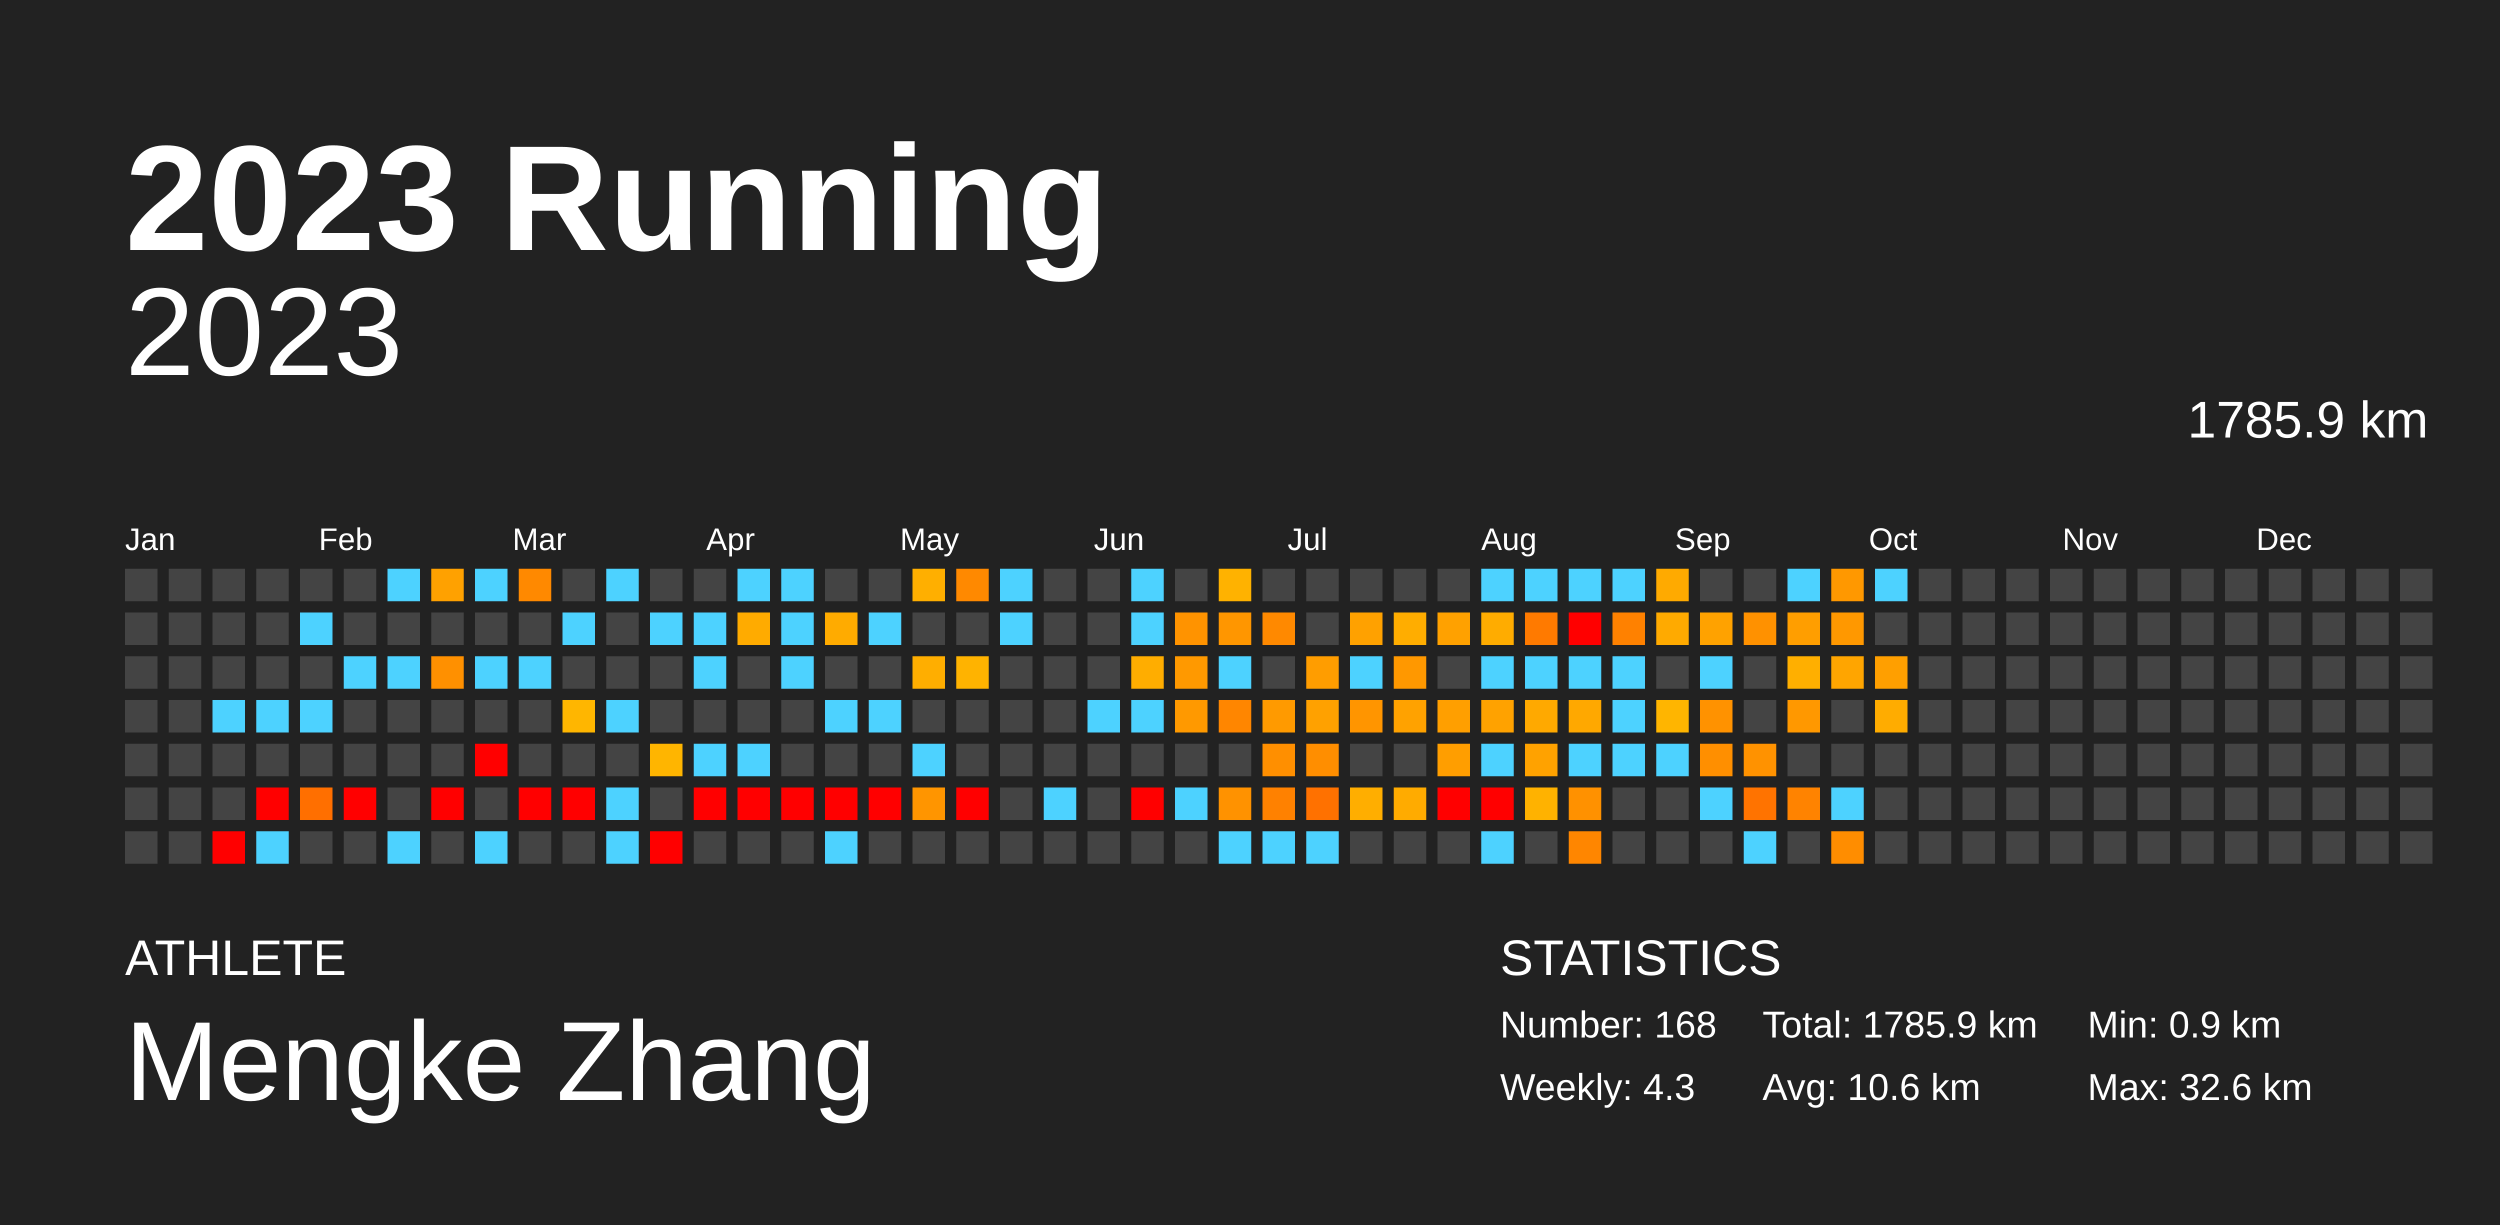
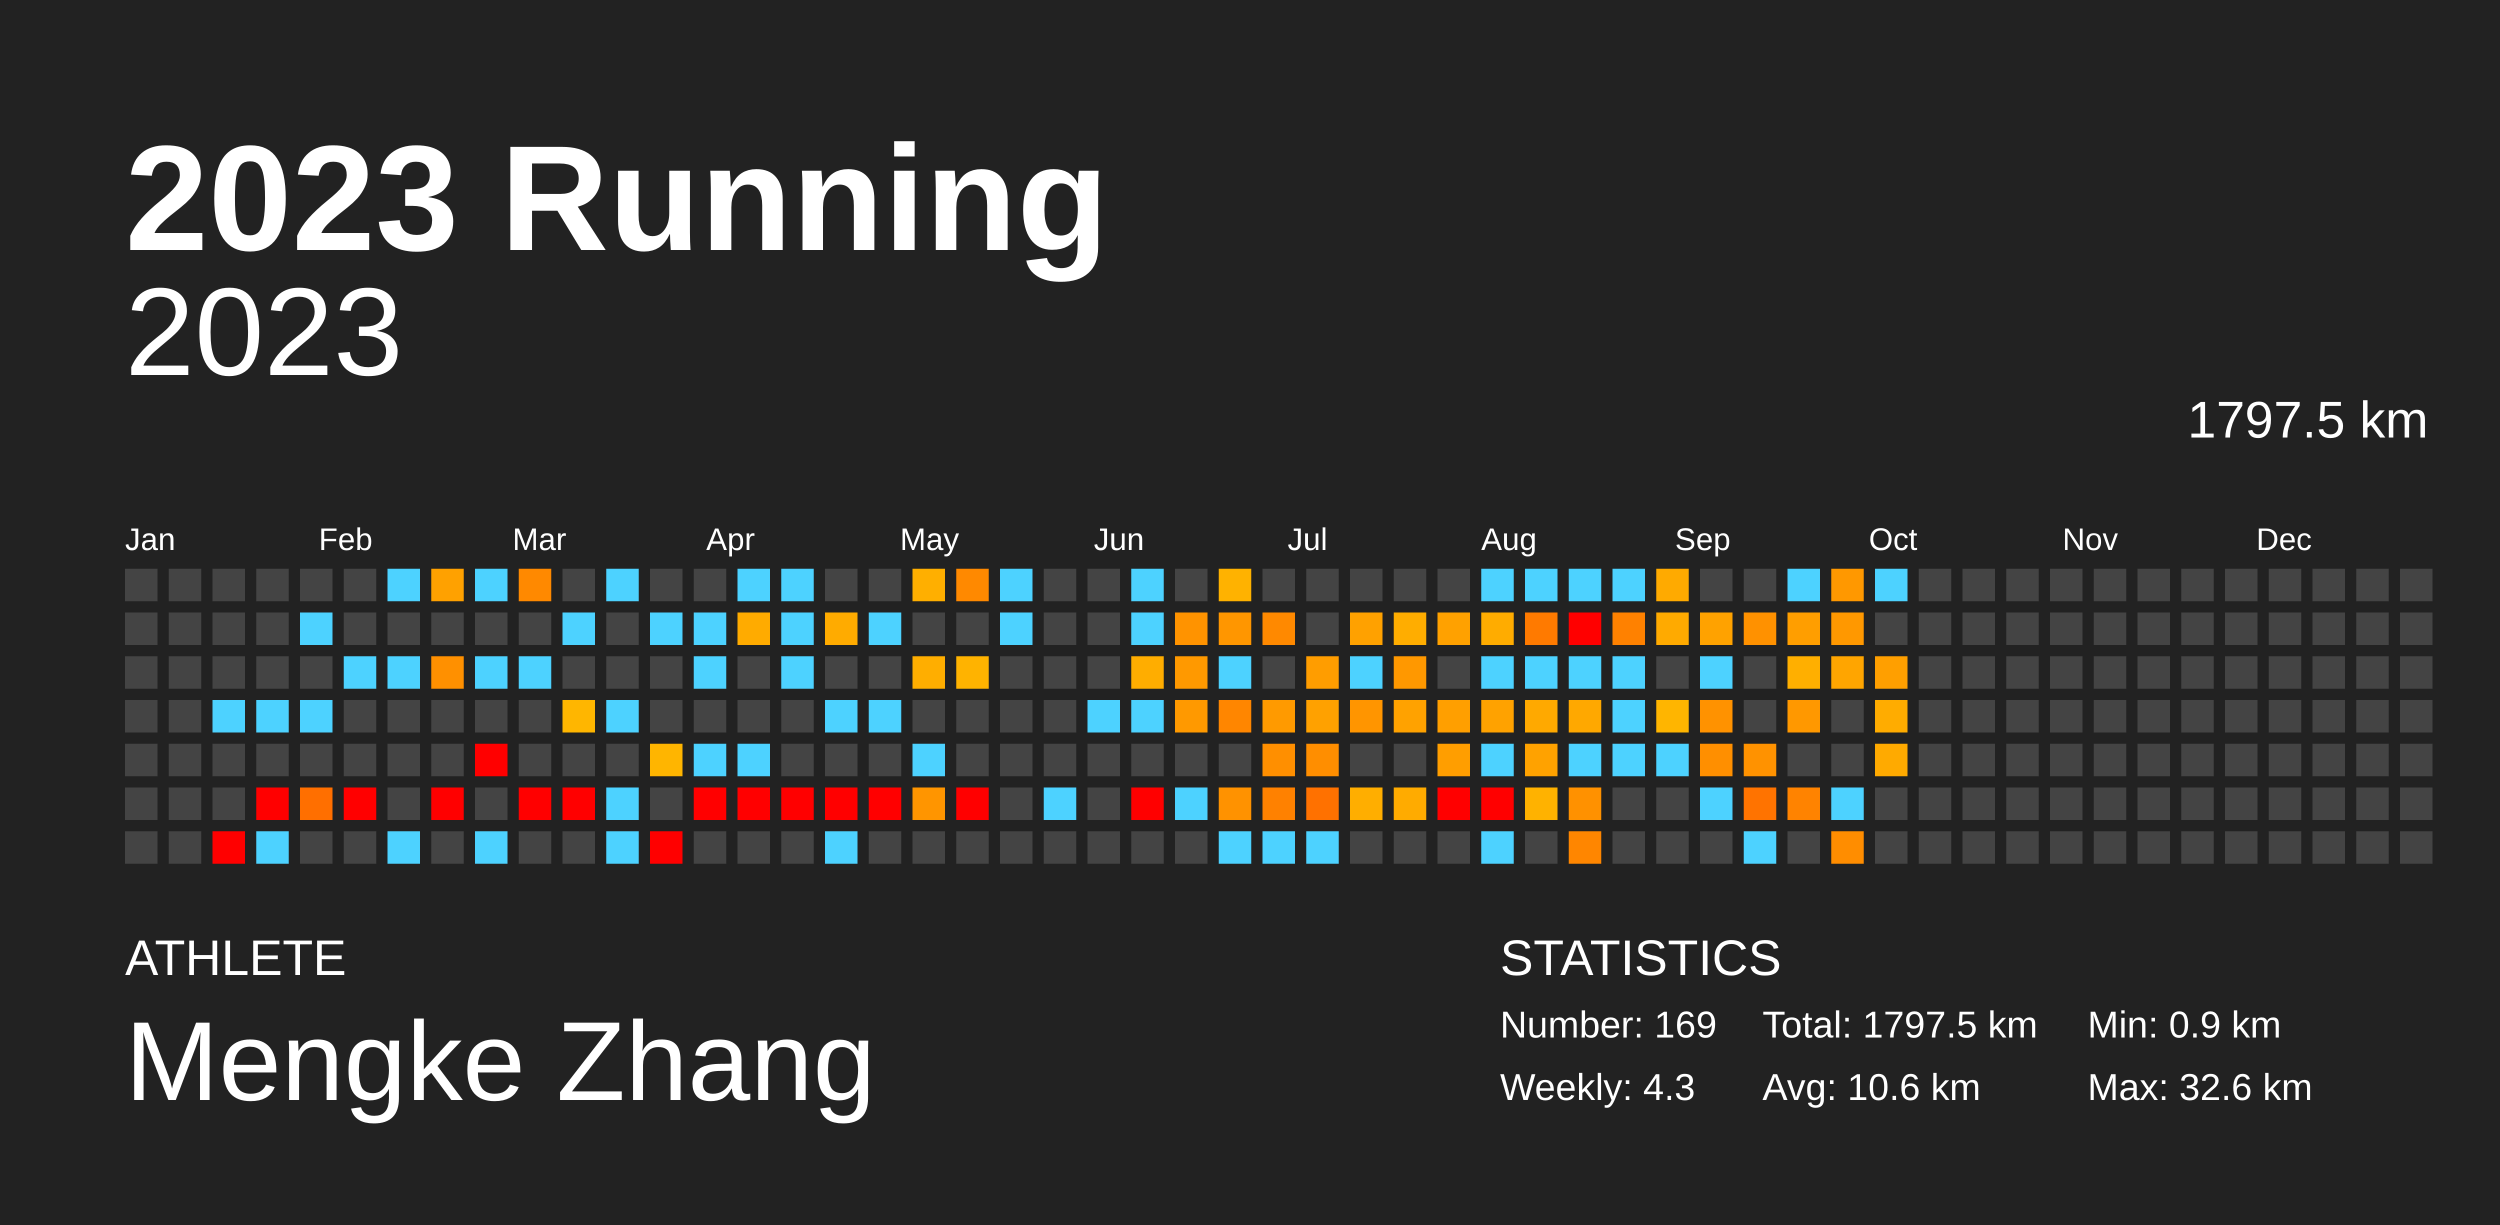
<svg xmlns="http://www.w3.org/2000/svg" baseProfile="full" height="98mm" version="1.1" viewBox="0,0,200,98" width="200mm">
  <defs />
  <rect fill="#222222" height="98" width="200" x="0" y="0" />
  <text fill="#FFFFFF" style="font-size:12px; font-family:Arial; font-weight:bold;" x="10" y="20">2023 Running</text>
  <text fill="#FFFFFF" style="font-size:4px; font-family:Arial" x="10" y="78">ATHLETE</text>
  <text fill="#FFFFFF" style="font-size:9px; font-family:Arial" x="10" y="88">Mengke Zhang</text>
  <text fill="#FFFFFF" style="font-size:4px; font-family:Arial" x="120" y="78">STATISTICS</text>
-   <text fill="#FFFFFF" style="font-size:3px; font-family:Arial" x="120" y="83">Number: 168</text>
+   <text fill="#FFFFFF" style="font-size:3px; font-family:Arial" x="120" y="83">Number: 169</text>
  <text fill="#FFFFFF" style="font-size:3px; font-family:Arial" x="120" y="88">Weekly: 4.3</text>
-   <text fill="#FFFFFF" style="font-size:3px; font-family:Arial" x="141" y="83">Total: 1785.9 km</text>
+   <text fill="#FFFFFF" style="font-size:3px; font-family:Arial" x="141" y="83">Total: 1797.5 km</text>
  <text fill="#FFFFFF" style="font-size:3px; font-family:Arial" x="141" y="88">Avg: 10.6 km</text>
  <text fill="#FFFFFF" style="font-size:3px; font-family:Arial" x="167" y="83">Min: 0.9 km</text>
  <text fill="#FFFFFF" style="font-size:3px; font-family:Arial" x="167" y="88">Max: 32.6 km</text>
  <text alignment-baseline="hanging" fill="#FFFFFF" style="font-size:10.0px; font-family:Arial;" x="10" y="30">2023</text>
-   <text alignment-baseline="hanging" fill="#FFFFFF" style="font-size:4.125px; font-family:Arial;" x="175" y="35">1785.9 km</text>
+   <text alignment-baseline="hanging" fill="#FFFFFF" style="font-size:4.125px; font-family:Arial;" x="175" y="35">1797.5 km</text>
  <text fill="#FFFFFF" style="font-size:2.5px; font-family:Arial" x="10.0" y="44">Jan</text>
  <text fill="#FFFFFF" style="font-size:2.5px; font-family:Arial" x="25.5" y="44">Feb</text>
  <text fill="#FFFFFF" style="font-size:2.5px; font-family:Arial" x="41.0" y="44">Mar</text>
  <text fill="#FFFFFF" style="font-size:2.5px; font-family:Arial" x="56.5" y="44">Apr</text>
  <text fill="#FFFFFF" style="font-size:2.5px; font-family:Arial" x="72.0" y="44">May</text>
  <text fill="#FFFFFF" style="font-size:2.5px; font-family:Arial" x="87.5" y="44">Jun</text>
  <text fill="#FFFFFF" style="font-size:2.5px; font-family:Arial" x="103.0" y="44">Jul</text>
  <text fill="#FFFFFF" style="font-size:2.5px; font-family:Arial" x="118.5" y="44">Aug</text>
  <text fill="#FFFFFF" style="font-size:2.5px; font-family:Arial" x="134.0" y="44">Sep</text>
  <text fill="#FFFFFF" style="font-size:2.5px; font-family:Arial" x="149.5" y="44">Oct</text>
  <text fill="#FFFFFF" style="font-size:2.5px; font-family:Arial" x="165.0" y="44">Nov</text>
  <text fill="#FFFFFF" style="font-size:2.5px; font-family:Arial" x="180.5" y="44">Dec</text>
  <rect fill="#444444" height="2.6" width="2.6" x="10.0" y="45.5" />
  <rect fill="#444444" height="2.6" width="2.6" x="10.0" y="49.0" />
  <rect fill="#444444" height="2.6" width="2.6" x="10.0" y="52.5" />
  <rect fill="#444444" height="2.6" width="2.6" x="10.0" y="56.0" />
  <rect fill="#444444" height="2.6" width="2.6" x="10.0" y="59.5" />
  <rect fill="#444444" height="2.6" width="2.6" x="10.0" y="63.0" />
  <rect fill="#444444" height="2.6" width="2.6" x="10.0" y="66.5" />
  <rect fill="#444444" height="2.6" width="2.6" x="13.5" y="45.5" />
  <rect fill="#444444" height="2.6" width="2.6" x="13.5" y="49.0" />
  <rect fill="#444444" height="2.6" width="2.6" x="13.5" y="52.5" />
  <rect fill="#444444" height="2.6" width="2.6" x="13.5" y="56.0" />
  <rect fill="#444444" height="2.6" width="2.6" x="13.5" y="59.5" />
  <rect fill="#444444" height="2.6" width="2.6" x="13.5" y="63.0" />
  <rect fill="#444444" height="2.6" width="2.6" x="13.5" y="66.5" />
  <rect fill="#444444" height="2.6" width="2.6" x="17.0" y="45.5" />
  <rect fill="#444444" height="2.6" width="2.6" x="17.0" y="49.0" />
  <rect fill="#444444" height="2.6" width="2.6" x="17.0" y="52.5" />
  <rect fill="#4dd2ff" height="2.6" width="2.6" x="17.0" y="56.0" />
  <rect fill="#444444" height="2.6" width="2.6" x="17.0" y="59.5" />
  <rect fill="#444444" height="2.6" width="2.6" x="17.0" y="63.0" />
  <rect fill="red" height="2.6" width="2.6" x="17.0" y="66.5" />
  <rect fill="#444444" height="2.6" width="2.6" x="20.5" y="45.5" />
  <rect fill="#444444" height="2.6" width="2.6" x="20.5" y="49.0" />
  <rect fill="#444444" height="2.6" width="2.6" x="20.5" y="52.5" />
  <rect fill="#4dd2ff" height="2.6" width="2.6" x="20.5" y="56.0" />
  <rect fill="#444444" height="2.6" width="2.6" x="20.5" y="59.5" />
  <rect fill="red" height="2.6" width="2.6" x="20.5" y="63.0" />
  <rect fill="#4dd2ff" height="2.6" width="2.6" x="20.5" y="66.5" />
  <rect fill="#444444" height="2.6" width="2.6" x="24.0" y="45.5" />
  <rect fill="#4dd2ff" height="2.6" width="2.6" x="24.0" y="49.0" />
  <rect fill="#444444" height="2.6" width="2.6" x="24.0" y="52.5" />
  <rect fill="#4dd2ff" height="2.6" width="2.6" x="24.0" y="56.0" />
  <rect fill="#444444" height="2.6" width="2.6" x="24.0" y="59.5" />
  <rect fill="#ff6f00" height="2.6" width="2.6" x="24.0" y="63.0" />
  <rect fill="#444444" height="2.6" width="2.6" x="24.0" y="66.5" />
  <rect fill="#444444" height="2.6" width="2.6" x="27.5" y="45.5" />
  <rect fill="#444444" height="2.6" width="2.6" x="27.5" y="49.0" />
  <rect fill="#4dd2ff" height="2.6" width="2.6" x="27.5" y="52.5" />
  <rect fill="#444444" height="2.6" width="2.6" x="27.5" y="56.0" />
  <rect fill="#444444" height="2.6" width="2.6" x="27.5" y="59.5" />
  <rect fill="red" height="2.6" width="2.6" x="27.5" y="63.0" />
  <rect fill="#444444" height="2.6" width="2.6" x="27.5" y="66.5" />
  <rect fill="#4dd2ff" height="2.6" width="2.6" x="31.0" y="45.5" />
  <rect fill="#444444" height="2.6" width="2.6" x="31.0" y="49.0" />
  <rect fill="#4dd2ff" height="2.6" width="2.6" x="31.0" y="52.5" />
  <rect fill="#444444" height="2.6" width="2.6" x="31.0" y="56.0" />
  <rect fill="#444444" height="2.6" width="2.6" x="31.0" y="59.5" />
  <rect fill="#444444" height="2.6" width="2.6" x="31.0" y="63.0" />
  <rect fill="#4dd2ff" height="2.6" width="2.6" x="31.0" y="66.5" />
  <rect fill="#ffa100" height="2.6" width="2.6" x="34.5" y="45.5" />
  <rect fill="#444444" height="2.6" width="2.6" x="34.5" y="49.0" />
  <rect fill="#ff9000" height="2.6" width="2.6" x="34.5" y="52.5" />
  <rect fill="#444444" height="2.6" width="2.6" x="34.5" y="56.0" />
  <rect fill="#444444" height="2.6" width="2.6" x="34.5" y="59.5" />
  <rect fill="red" height="2.6" width="2.6" x="34.5" y="63.0" />
  <rect fill="#444444" height="2.6" width="2.6" x="34.5" y="66.5" />
  <rect fill="#4dd2ff" height="2.6" width="2.6" x="38.0" y="45.5" />
  <rect fill="#444444" height="2.6" width="2.6" x="38.0" y="49.0" />
  <rect fill="#4dd2ff" height="2.6" width="2.6" x="38.0" y="52.5" />
  <rect fill="#444444" height="2.6" width="2.6" x="38.0" y="56.0" />
  <rect fill="red" height="2.6" width="2.6" x="38.0" y="59.5" />
  <rect fill="#444444" height="2.6" width="2.6" x="38.0" y="63.0" />
  <rect fill="#4dd2ff" height="2.6" width="2.6" x="38.0" y="66.5" />
  <rect fill="#ff8900" height="2.6" width="2.6" x="41.5" y="45.5" />
  <rect fill="#444444" height="2.6" width="2.6" x="41.5" y="49.0" />
  <rect fill="#4dd2ff" height="2.6" width="2.6" x="41.5" y="52.5" />
  <rect fill="#444444" height="2.6" width="2.6" x="41.5" y="56.0" />
  <rect fill="#444444" height="2.6" width="2.6" x="41.5" y="59.5" />
  <rect fill="red" height="2.6" width="2.6" x="41.5" y="63.0" />
  <rect fill="#444444" height="2.6" width="2.6" x="41.5" y="66.5" />
  <rect fill="#444444" height="2.6" width="2.6" x="45.0" y="45.5" />
  <rect fill="#4dd2ff" height="2.6" width="2.6" x="45.0" y="49.0" />
  <rect fill="#444444" height="2.6" width="2.6" x="45.0" y="52.5" />
  <rect fill="#ffb600" height="2.6" width="2.6" x="45.0" y="56.0" />
  <rect fill="#444444" height="2.6" width="2.6" x="45.0" y="59.5" />
  <rect fill="red" height="2.6" width="2.6" x="45.0" y="63.0" />
  <rect fill="#444444" height="2.6" width="2.6" x="45.0" y="66.5" />
  <rect fill="#4dd2ff" height="2.6" width="2.6" x="48.5" y="45.5" />
  <rect fill="#444444" height="2.6" width="2.6" x="48.5" y="49.0" />
  <rect fill="#444444" height="2.6" width="2.6" x="48.5" y="52.5" />
  <rect fill="#4dd2ff" height="2.6" width="2.6" x="48.5" y="56.0" />
  <rect fill="#444444" height="2.6" width="2.6" x="48.5" y="59.5" />
  <rect fill="#4dd2ff" height="2.6" width="2.6" x="48.5" y="63.0" />
  <rect fill="#4dd2ff" height="2.6" width="2.6" x="48.5" y="66.5" />
  <rect fill="#444444" height="2.6" width="2.6" x="52.0" y="45.5" />
  <rect fill="#4dd2ff" height="2.6" width="2.6" x="52.0" y="49.0" />
  <rect fill="#444444" height="2.6" width="2.6" x="52.0" y="52.5" />
  <rect fill="#444444" height="2.6" width="2.6" x="52.0" y="56.0" />
  <rect fill="#ffb500" height="2.6" width="2.6" x="52.0" y="59.5" />
  <rect fill="#444444" height="2.6" width="2.6" x="52.0" y="63.0" />
  <rect fill="red" height="2.6" width="2.6" x="52.0" y="66.5" />
  <rect fill="#444444" height="2.6" width="2.6" x="55.5" y="45.5" />
  <rect fill="#4dd2ff" height="2.6" width="2.6" x="55.5" y="49.0" />
  <rect fill="#4dd2ff" height="2.6" width="2.6" x="55.5" y="52.5" />
  <rect fill="#444444" height="2.6" width="2.6" x="55.5" y="56.0" />
  <rect fill="#4dd2ff" height="2.6" width="2.6" x="55.5" y="59.5" />
  <rect fill="red" height="2.6" width="2.6" x="55.5" y="63.0" />
  <rect fill="#444444" height="2.6" width="2.6" x="55.5" y="66.5" />
  <rect fill="#4dd2ff" height="2.6" width="2.6" x="59.0" y="45.5" />
  <rect fill="#ffab00" height="2.6" width="2.6" x="59.0" y="49.0" />
  <rect fill="#444444" height="2.6" width="2.6" x="59.0" y="52.5" />
  <rect fill="#444444" height="2.6" width="2.6" x="59.0" y="56.0" />
  <rect fill="#4dd2ff" height="2.6" width="2.6" x="59.0" y="59.5" />
  <rect fill="red" height="2.6" width="2.6" x="59.0" y="63.0" />
  <rect fill="#444444" height="2.6" width="2.6" x="59.0" y="66.5" />
  <rect fill="#4dd2ff" height="2.6" width="2.6" x="62.5" y="45.5" />
  <rect fill="#4dd2ff" height="2.6" width="2.6" x="62.5" y="49.0" />
  <rect fill="#4dd2ff" height="2.6" width="2.6" x="62.5" y="52.5" />
  <rect fill="#444444" height="2.6" width="2.6" x="62.5" y="56.0" />
  <rect fill="#444444" height="2.6" width="2.6" x="62.5" y="59.5" />
  <rect fill="red" height="2.6" width="2.6" x="62.5" y="63.0" />
  <rect fill="#444444" height="2.6" width="2.6" x="62.5" y="66.5" />
  <rect fill="#444444" height="2.6" width="2.6" x="66.0" y="45.5" />
  <rect fill="#ffab00" height="2.6" width="2.6" x="66.0" y="49.0" />
  <rect fill="#444444" height="2.6" width="2.6" x="66.0" y="52.5" />
  <rect fill="#4dd2ff" height="2.6" width="2.6" x="66.0" y="56.0" />
  <rect fill="#444444" height="2.6" width="2.6" x="66.0" y="59.5" />
  <rect fill="red" height="2.6" width="2.6" x="66.0" y="63.0" />
  <rect fill="#4dd2ff" height="2.6" width="2.6" x="66.0" y="66.5" />
  <rect fill="#444444" height="2.6" width="2.6" x="69.5" y="45.5" />
  <rect fill="#4dd2ff" height="2.6" width="2.6" x="69.5" y="49.0" />
  <rect fill="#444444" height="2.6" width="2.6" x="69.5" y="52.5" />
  <rect fill="#4dd2ff" height="2.6" width="2.6" x="69.5" y="56.0" />
  <rect fill="#444444" height="2.6" width="2.6" x="69.5" y="59.5" />
  <rect fill="red" height="2.6" width="2.6" x="69.5" y="63.0" />
  <rect fill="#444444" height="2.6" width="2.6" x="69.5" y="66.5" />
  <rect fill="#ffaf00" height="2.6" width="2.6" x="73.0" y="45.5" />
  <rect fill="#444444" height="2.6" width="2.6" x="73.0" y="49.0" />
  <rect fill="#ffae00" height="2.6" width="2.6" x="73.0" y="52.5" />
  <rect fill="#444444" height="2.6" width="2.6" x="73.0" y="56.0" />
  <rect fill="#4dd2ff" height="2.6" width="2.6" x="73.0" y="59.5" />
  <rect fill="#ff9500" height="2.6" width="2.6" x="73.0" y="63.0" />
  <rect fill="#444444" height="2.6" width="2.6" x="73.0" y="66.5" />
  <rect fill="#ff8900" height="2.6" width="2.6" x="76.5" y="45.5" />
  <rect fill="#444444" height="2.6" width="2.6" x="76.5" y="49.0" />
  <rect fill="#ffb300" height="2.6" width="2.6" x="76.5" y="52.5" />
  <rect fill="#444444" height="2.6" width="2.6" x="76.5" y="56.0" />
  <rect fill="#444444" height="2.6" width="2.6" x="76.5" y="59.5" />
  <rect fill="red" height="2.6" width="2.6" x="76.5" y="63.0" />
  <rect fill="#444444" height="2.6" width="2.6" x="76.5" y="66.5" />
  <rect fill="#4dd2ff" height="2.6" width="2.6" x="80.0" y="45.5" />
  <rect fill="#4dd2ff" height="2.6" width="2.6" x="80.0" y="49.0" />
  <rect fill="#444444" height="2.6" width="2.6" x="80.0" y="52.5" />
  <rect fill="#444444" height="2.6" width="2.6" x="80.0" y="56.0" />
  <rect fill="#444444" height="2.6" width="2.6" x="80.0" y="59.5" />
  <rect fill="#444444" height="2.6" width="2.6" x="80.0" y="63.0" />
  <rect fill="#444444" height="2.6" width="2.6" x="80.0" y="66.5" />
  <rect fill="#444444" height="2.6" width="2.6" x="83.5" y="45.5" />
  <rect fill="#444444" height="2.6" width="2.6" x="83.5" y="49.0" />
  <rect fill="#444444" height="2.6" width="2.6" x="83.5" y="52.5" />
  <rect fill="#444444" height="2.6" width="2.6" x="83.5" y="56.0" />
  <rect fill="#444444" height="2.6" width="2.6" x="83.5" y="59.5" />
  <rect fill="#4dd2ff" height="2.6" width="2.6" x="83.5" y="63.0" />
  <rect fill="#444444" height="2.6" width="2.6" x="83.5" y="66.5" />
  <rect fill="#444444" height="2.6" width="2.6" x="87.0" y="45.5" />
  <rect fill="#444444" height="2.6" width="2.6" x="87.0" y="49.0" />
  <rect fill="#444444" height="2.6" width="2.6" x="87.0" y="52.5" />
  <rect fill="#4dd2ff" height="2.6" width="2.6" x="87.0" y="56.0" />
  <rect fill="#444444" height="2.6" width="2.6" x="87.0" y="59.5" />
  <rect fill="#444444" height="2.6" width="2.6" x="87.0" y="63.0" />
  <rect fill="#444444" height="2.6" width="2.6" x="87.0" y="66.5" />
  <rect fill="#4dd2ff" height="2.6" width="2.6" x="90.5" y="45.5" />
  <rect fill="#4dd2ff" height="2.6" width="2.6" x="90.5" y="49.0" />
  <rect fill="#ffad00" height="2.6" width="2.6" x="90.5" y="52.5" />
  <rect fill="#4dd2ff" height="2.6" width="2.6" x="90.5" y="56.0" />
  <rect fill="#444444" height="2.6" width="2.6" x="90.5" y="59.5" />
  <rect fill="red" height="2.6" width="2.6" x="90.5" y="63.0" />
  <rect fill="#444444" height="2.6" width="2.6" x="90.5" y="66.5" />
  <rect fill="#444444" height="2.6" width="2.6" x="94.0" y="45.5" />
  <rect fill="#ff9300" height="2.6" width="2.6" x="94.0" y="49.0" />
  <rect fill="#ff9900" height="2.6" width="2.6" x="94.0" y="52.5" />
  <rect fill="#ff9900" height="2.6" width="2.6" x="94.0" y="56.0" />
  <rect fill="#444444" height="2.6" width="2.6" x="94.0" y="59.5" />
  <rect fill="#4dd2ff" height="2.6" width="2.6" x="94.0" y="63.0" />
  <rect fill="#444444" height="2.6" width="2.6" x="94.0" y="66.5" />
  <rect fill="#ffb200" height="2.6" width="2.6" x="97.5" y="45.5" />
  <rect fill="#ff9600" height="2.6" width="2.6" x="97.5" y="49.0" />
  <rect fill="#4dd2ff" height="2.6" width="2.6" x="97.5" y="52.5" />
  <rect fill="#ff8600" height="2.6" width="2.6" x="97.5" y="56.0" />
  <rect fill="#444444" height="2.6" width="2.6" x="97.5" y="59.5" />
  <rect fill="#ff9200" height="2.6" width="2.6" x="97.5" y="63.0" />
  <rect fill="#4dd2ff" height="2.6" width="2.6" x="97.5" y="66.5" />
  <rect fill="#444444" height="2.6" width="2.6" x="101.0" y="45.5" />
  <rect fill="#ff8900" height="2.6" width="2.6" x="101.0" y="49.0" />
  <rect fill="#444444" height="2.6" width="2.6" x="101.0" y="52.5" />
  <rect fill="#ff9a00" height="2.6" width="2.6" x="101.0" y="56.0" />
  <rect fill="#ff8f00" height="2.6" width="2.6" x="101.0" y="59.5" />
  <rect fill="#ff8100" height="2.6" width="2.6" x="101.0" y="63.0" />
  <rect fill="#4dd2ff" height="2.6" width="2.6" x="101.0" y="66.5" />
  <rect fill="#444444" height="2.6" width="2.6" x="104.5" y="45.5" />
  <rect fill="#444444" height="2.6" width="2.6" x="104.5" y="49.0" />
  <rect fill="#ff9d00" height="2.6" width="2.6" x="104.5" y="52.5" />
  <rect fill="#ffa100" height="2.6" width="2.6" x="104.5" y="56.0" />
  <rect fill="#ff8e00" height="2.6" width="2.6" x="104.5" y="59.5" />
  <rect fill="#ff7100" height="2.6" width="2.6" x="104.5" y="63.0" />
  <rect fill="#4dd2ff" height="2.6" width="2.6" x="104.5" y="66.5" />
  <rect fill="#444444" height="2.6" width="2.6" x="108.0" y="45.5" />
  <rect fill="#ffa100" height="2.6" width="2.6" x="108.0" y="49.0" />
  <rect fill="#4dd2ff" height="2.6" width="2.6" x="108.0" y="52.5" />
  <rect fill="#ff9500" height="2.6" width="2.6" x="108.0" y="56.0" />
  <rect fill="#444444" height="2.6" width="2.6" x="108.0" y="59.5" />
  <rect fill="#ffae00" height="2.6" width="2.6" x="108.0" y="63.0" />
  <rect fill="#444444" height="2.6" width="2.6" x="108.0" y="66.5" />
  <rect fill="#444444" height="2.6" width="2.6" x="111.5" y="45.5" />
  <rect fill="#ffad00" height="2.6" width="2.6" x="111.5" y="49.0" />
  <rect fill="#ff9800" height="2.6" width="2.6" x="111.5" y="52.5" />
  <rect fill="#ffa200" height="2.6" width="2.6" x="111.5" y="56.0" />
  <rect fill="#444444" height="2.6" width="2.6" x="111.5" y="59.5" />
  <rect fill="#ffab00" height="2.6" width="2.6" x="111.5" y="63.0" />
  <rect fill="#444444" height="2.6" width="2.6" x="111.5" y="66.5" />
  <rect fill="#444444" height="2.6" width="2.6" x="115.0" y="45.5" />
  <rect fill="#ffa100" height="2.6" width="2.6" x="115.0" y="49.0" />
  <rect fill="#444444" height="2.6" width="2.6" x="115.0" y="52.5" />
  <rect fill="#ff9f00" height="2.6" width="2.6" x="115.0" y="56.0" />
  <rect fill="#ff9e00" height="2.6" width="2.6" x="115.0" y="59.5" />
  <rect fill="red" height="2.6" width="2.6" x="115.0" y="63.0" />
  <rect fill="#444444" height="2.6" width="2.6" x="115.0" y="66.5" />
  <rect fill="#4dd2ff" height="2.6" width="2.6" x="118.5" y="45.5" />
  <rect fill="#ffac00" height="2.6" width="2.6" x="118.5" y="49.0" />
  <rect fill="#4dd2ff" height="2.6" width="2.6" x="118.5" y="52.5" />
  <rect fill="#ffa200" height="2.6" width="2.6" x="118.5" y="56.0" />
  <rect fill="#4dd2ff" height="2.6" width="2.6" x="118.5" y="59.5" />
  <rect fill="red" height="2.6" width="2.6" x="118.5" y="63.0" />
  <rect fill="#4dd2ff" height="2.6" width="2.6" x="118.5" y="66.5" />
  <rect fill="#4dd2ff" height="2.6" width="2.6" x="122.0" y="45.5" />
  <rect fill="#ff7a00" height="2.6" width="2.6" x="122.0" y="49.0" />
  <rect fill="#4dd2ff" height="2.6" width="2.6" x="122.0" y="52.5" />
  <rect fill="#ffa900" height="2.6" width="2.6" x="122.0" y="56.0" />
  <rect fill="#ffa200" height="2.6" width="2.6" x="122.0" y="59.5" />
  <rect fill="#ffb200" height="2.6" width="2.6" x="122.0" y="63.0" />
  <rect fill="#444444" height="2.6" width="2.6" x="122.0" y="66.5" />
  <rect fill="#4dd2ff" height="2.6" width="2.6" x="125.5" y="45.5" />
  <rect fill="red" height="2.6" width="2.6" x="125.5" y="49.0" />
  <rect fill="#4dd2ff" height="2.6" width="2.6" x="125.5" y="52.5" />
  <rect fill="#ffa800" height="2.6" width="2.6" x="125.5" y="56.0" />
  <rect fill="#4dd2ff" height="2.6" width="2.6" x="125.5" y="59.5" />
  <rect fill="#ff9100" height="2.6" width="2.6" x="125.5" y="63.0" />
  <rect fill="#ff8600" height="2.6" width="2.6" x="125.5" y="66.5" />
  <rect fill="#4dd2ff" height="2.6" width="2.6" x="129.0" y="45.5" />
  <rect fill="#ff8100" height="2.6" width="2.6" x="129.0" y="49.0" />
  <rect fill="#4dd2ff" height="2.6" width="2.6" x="129.0" y="52.5" />
  <rect fill="#4dd2ff" height="2.6" width="2.6" x="129.0" y="56.0" />
  <rect fill="#4dd2ff" height="2.6" width="2.6" x="129.0" y="59.5" />
  <rect fill="#444444" height="2.6" width="2.6" x="129.0" y="63.0" />
  <rect fill="#444444" height="2.6" width="2.6" x="129.0" y="66.5" />
  <rect fill="#ffaa00" height="2.6" width="2.6" x="132.5" y="45.5" />
  <rect fill="#ffaa00" height="2.6" width="2.6" x="132.5" y="49.0" />
  <rect fill="#444444" height="2.6" width="2.6" x="132.5" y="52.5" />
  <rect fill="#ffb500" height="2.6" width="2.6" x="132.5" y="56.0" />
  <rect fill="#4dd2ff" height="2.6" width="2.6" x="132.5" y="59.5" />
  <rect fill="#444444" height="2.6" width="2.6" x="132.5" y="63.0" />
  <rect fill="#444444" height="2.6" width="2.6" x="132.5" y="66.5" />
  <rect fill="#444444" height="2.6" width="2.6" x="136.0" y="45.5" />
  <rect fill="#ffa200" height="2.6" width="2.6" x="136.0" y="49.0" />
  <rect fill="#4dd2ff" height="2.6" width="2.6" x="136.0" y="52.5" />
  <rect fill="#ff9200" height="2.6" width="2.6" x="136.0" y="56.0" />
  <rect fill="#ff8f00" height="2.6" width="2.6" x="136.0" y="59.5" />
  <rect fill="#4dd2ff" height="2.6" width="2.6" x="136.0" y="63.0" />
  <rect fill="#444444" height="2.6" width="2.6" x="136.0" y="66.5" />
  <rect fill="#444444" height="2.6" width="2.6" x="139.5" y="45.5" />
  <rect fill="#ff9100" height="2.6" width="2.6" x="139.5" y="49.0" />
  <rect fill="#444444" height="2.6" width="2.6" x="139.5" y="52.5" />
  <rect fill="#444444" height="2.6" width="2.6" x="139.5" y="56.0" />
  <rect fill="#ff9200" height="2.6" width="2.6" x="139.5" y="59.5" />
  <rect fill="#ff7300" height="2.6" width="2.6" x="139.5" y="63.0" />
  <rect fill="#4dd2ff" height="2.6" width="2.6" x="139.5" y="66.5" />
  <rect fill="#4dd2ff" height="2.6" width="2.6" x="143.0" y="45.5" />
  <rect fill="#ff9e00" height="2.6" width="2.6" x="143.0" y="49.0" />
  <rect fill="#ffaf00" height="2.6" width="2.6" x="143.0" y="52.5" />
  <rect fill="#ff9800" height="2.6" width="2.6" x="143.0" y="56.0" />
  <rect fill="#444444" height="2.6" width="2.6" x="143.0" y="59.5" />
  <rect fill="#ff8300" height="2.6" width="2.6" x="143.0" y="63.0" />
  <rect fill="#444444" height="2.6" width="2.6" x="143.0" y="66.5" />
  <rect fill="#ff9800" height="2.6" width="2.6" x="146.5" y="45.5" />
  <rect fill="#ff9800" height="2.6" width="2.6" x="146.5" y="49.0" />
  <rect fill="#ffa500" height="2.6" width="2.6" x="146.5" y="52.5" />
  <rect fill="#444444" height="2.6" width="2.6" x="146.5" y="56.0" />
  <rect fill="#444444" height="2.6" width="2.6" x="146.5" y="59.5" />
  <rect fill="#4dd2ff" height="2.6" width="2.6" x="146.5" y="63.0" />
  <rect fill="#ff8d00" height="2.6" width="2.6" x="146.5" y="66.5" />
  <rect fill="#4dd2ff" height="2.6" width="2.6" x="150.0" y="45.5" />
  <rect fill="#444444" height="2.6" width="2.6" x="150.0" y="49.0" />
  <rect fill="#ff9f00" height="2.6" width="2.6" x="150.0" y="52.5" />
  <rect fill="#ffac00" height="2.6" width="2.6" x="150.0" y="56.0" />
-   <rect fill="#444444" height="2.6" width="2.6" x="150.0" y="59.5" />
+   <rect fill="#ffaa00" height="2.6" width="2.6" x="150.0" y="59.5" />
  <rect fill="#444444" height="2.6" width="2.6" x="150.0" y="63.0" />
  <rect fill="#444444" height="2.6" width="2.6" x="150.0" y="66.5" />
  <rect fill="#444444" height="2.6" width="2.6" x="153.5" y="45.5" />
  <rect fill="#444444" height="2.6" width="2.6" x="153.5" y="49.0" />
  <rect fill="#444444" height="2.6" width="2.6" x="153.5" y="52.5" />
  <rect fill="#444444" height="2.6" width="2.6" x="153.5" y="56.0" />
  <rect fill="#444444" height="2.6" width="2.6" x="153.5" y="59.5" />
  <rect fill="#444444" height="2.6" width="2.6" x="153.5" y="63.0" />
  <rect fill="#444444" height="2.6" width="2.6" x="153.5" y="66.5" />
  <rect fill="#444444" height="2.6" width="2.6" x="157.0" y="45.5" />
  <rect fill="#444444" height="2.6" width="2.6" x="157.0" y="49.0" />
  <rect fill="#444444" height="2.6" width="2.6" x="157.0" y="52.5" />
  <rect fill="#444444" height="2.6" width="2.6" x="157.0" y="56.0" />
  <rect fill="#444444" height="2.6" width="2.6" x="157.0" y="59.5" />
  <rect fill="#444444" height="2.6" width="2.6" x="157.0" y="63.0" />
  <rect fill="#444444" height="2.6" width="2.6" x="157.0" y="66.5" />
  <rect fill="#444444" height="2.6" width="2.6" x="160.5" y="45.5" />
  <rect fill="#444444" height="2.6" width="2.6" x="160.5" y="49.0" />
  <rect fill="#444444" height="2.6" width="2.6" x="160.5" y="52.5" />
  <rect fill="#444444" height="2.6" width="2.6" x="160.5" y="56.0" />
  <rect fill="#444444" height="2.6" width="2.6" x="160.5" y="59.5" />
  <rect fill="#444444" height="2.6" width="2.6" x="160.5" y="63.0" />
  <rect fill="#444444" height="2.6" width="2.6" x="160.5" y="66.5" />
  <rect fill="#444444" height="2.6" width="2.6" x="164.0" y="45.5" />
  <rect fill="#444444" height="2.6" width="2.6" x="164.0" y="49.0" />
  <rect fill="#444444" height="2.6" width="2.6" x="164.0" y="52.5" />
  <rect fill="#444444" height="2.6" width="2.6" x="164.0" y="56.0" />
  <rect fill="#444444" height="2.6" width="2.6" x="164.0" y="59.5" />
  <rect fill="#444444" height="2.6" width="2.6" x="164.0" y="63.0" />
  <rect fill="#444444" height="2.6" width="2.6" x="164.0" y="66.5" />
  <rect fill="#444444" height="2.6" width="2.6" x="167.5" y="45.5" />
  <rect fill="#444444" height="2.6" width="2.6" x="167.5" y="49.0" />
  <rect fill="#444444" height="2.6" width="2.6" x="167.5" y="52.5" />
  <rect fill="#444444" height="2.6" width="2.6" x="167.5" y="56.0" />
  <rect fill="#444444" height="2.6" width="2.6" x="167.5" y="59.5" />
  <rect fill="#444444" height="2.6" width="2.6" x="167.5" y="63.0" />
  <rect fill="#444444" height="2.6" width="2.6" x="167.5" y="66.5" />
  <rect fill="#444444" height="2.6" width="2.6" x="171.0" y="45.5" />
  <rect fill="#444444" height="2.6" width="2.6" x="171.0" y="49.0" />
  <rect fill="#444444" height="2.6" width="2.6" x="171.0" y="52.5" />
  <rect fill="#444444" height="2.6" width="2.6" x="171.0" y="56.0" />
  <rect fill="#444444" height="2.6" width="2.6" x="171.0" y="59.5" />
  <rect fill="#444444" height="2.6" width="2.6" x="171.0" y="63.0" />
  <rect fill="#444444" height="2.6" width="2.6" x="171.0" y="66.5" />
  <rect fill="#444444" height="2.6" width="2.6" x="174.5" y="45.5" />
  <rect fill="#444444" height="2.6" width="2.6" x="174.5" y="49.0" />
  <rect fill="#444444" height="2.6" width="2.6" x="174.5" y="52.5" />
  <rect fill="#444444" height="2.6" width="2.6" x="174.5" y="56.0" />
  <rect fill="#444444" height="2.6" width="2.6" x="174.5" y="59.5" />
  <rect fill="#444444" height="2.6" width="2.6" x="174.5" y="63.0" />
  <rect fill="#444444" height="2.6" width="2.6" x="174.5" y="66.5" />
  <rect fill="#444444" height="2.6" width="2.6" x="178.0" y="45.5" />
  <rect fill="#444444" height="2.6" width="2.6" x="178.0" y="49.0" />
  <rect fill="#444444" height="2.6" width="2.6" x="178.0" y="52.5" />
  <rect fill="#444444" height="2.6" width="2.6" x="178.0" y="56.0" />
  <rect fill="#444444" height="2.6" width="2.6" x="178.0" y="59.5" />
  <rect fill="#444444" height="2.6" width="2.6" x="178.0" y="63.0" />
  <rect fill="#444444" height="2.6" width="2.6" x="178.0" y="66.5" />
  <rect fill="#444444" height="2.6" width="2.6" x="181.5" y="45.5" />
  <rect fill="#444444" height="2.6" width="2.6" x="181.5" y="49.0" />
  <rect fill="#444444" height="2.6" width="2.6" x="181.5" y="52.5" />
  <rect fill="#444444" height="2.6" width="2.6" x="181.5" y="56.0" />
  <rect fill="#444444" height="2.6" width="2.6" x="181.5" y="59.5" />
  <rect fill="#444444" height="2.6" width="2.6" x="181.5" y="63.0" />
  <rect fill="#444444" height="2.6" width="2.6" x="181.5" y="66.5" />
  <rect fill="#444444" height="2.6" width="2.6" x="185.0" y="45.5" />
  <rect fill="#444444" height="2.6" width="2.6" x="185.0" y="49.0" />
  <rect fill="#444444" height="2.6" width="2.6" x="185.0" y="52.5" />
  <rect fill="#444444" height="2.6" width="2.6" x="185.0" y="56.0" />
  <rect fill="#444444" height="2.6" width="2.6" x="185.0" y="59.5" />
  <rect fill="#444444" height="2.6" width="2.6" x="185.0" y="63.0" />
  <rect fill="#444444" height="2.6" width="2.6" x="185.0" y="66.5" />
  <rect fill="#444444" height="2.6" width="2.6" x="188.5" y="45.5" />
  <rect fill="#444444" height="2.6" width="2.6" x="188.5" y="49.0" />
  <rect fill="#444444" height="2.6" width="2.6" x="188.5" y="52.5" />
  <rect fill="#444444" height="2.6" width="2.6" x="188.5" y="56.0" />
  <rect fill="#444444" height="2.6" width="2.6" x="188.5" y="59.5" />
  <rect fill="#444444" height="2.6" width="2.6" x="188.5" y="63.0" />
  <rect fill="#444444" height="2.6" width="2.6" x="188.5" y="66.5" />
  <rect fill="#444444" height="2.6" width="2.6" x="192.0" y="45.5" />
  <rect fill="#444444" height="2.6" width="2.6" x="192.0" y="49.0" />
  <rect fill="#444444" height="2.6" width="2.6" x="192.0" y="52.5" />
  <rect fill="#444444" height="2.6" width="2.6" x="192.0" y="56.0" />
  <rect fill="#444444" height="2.6" width="2.6" x="192.0" y="59.5" />
  <rect fill="#444444" height="2.6" width="2.6" x="192.0" y="63.0" />
  <rect fill="#444444" height="2.6" width="2.6" x="192.0" y="66.5" />
</svg>
